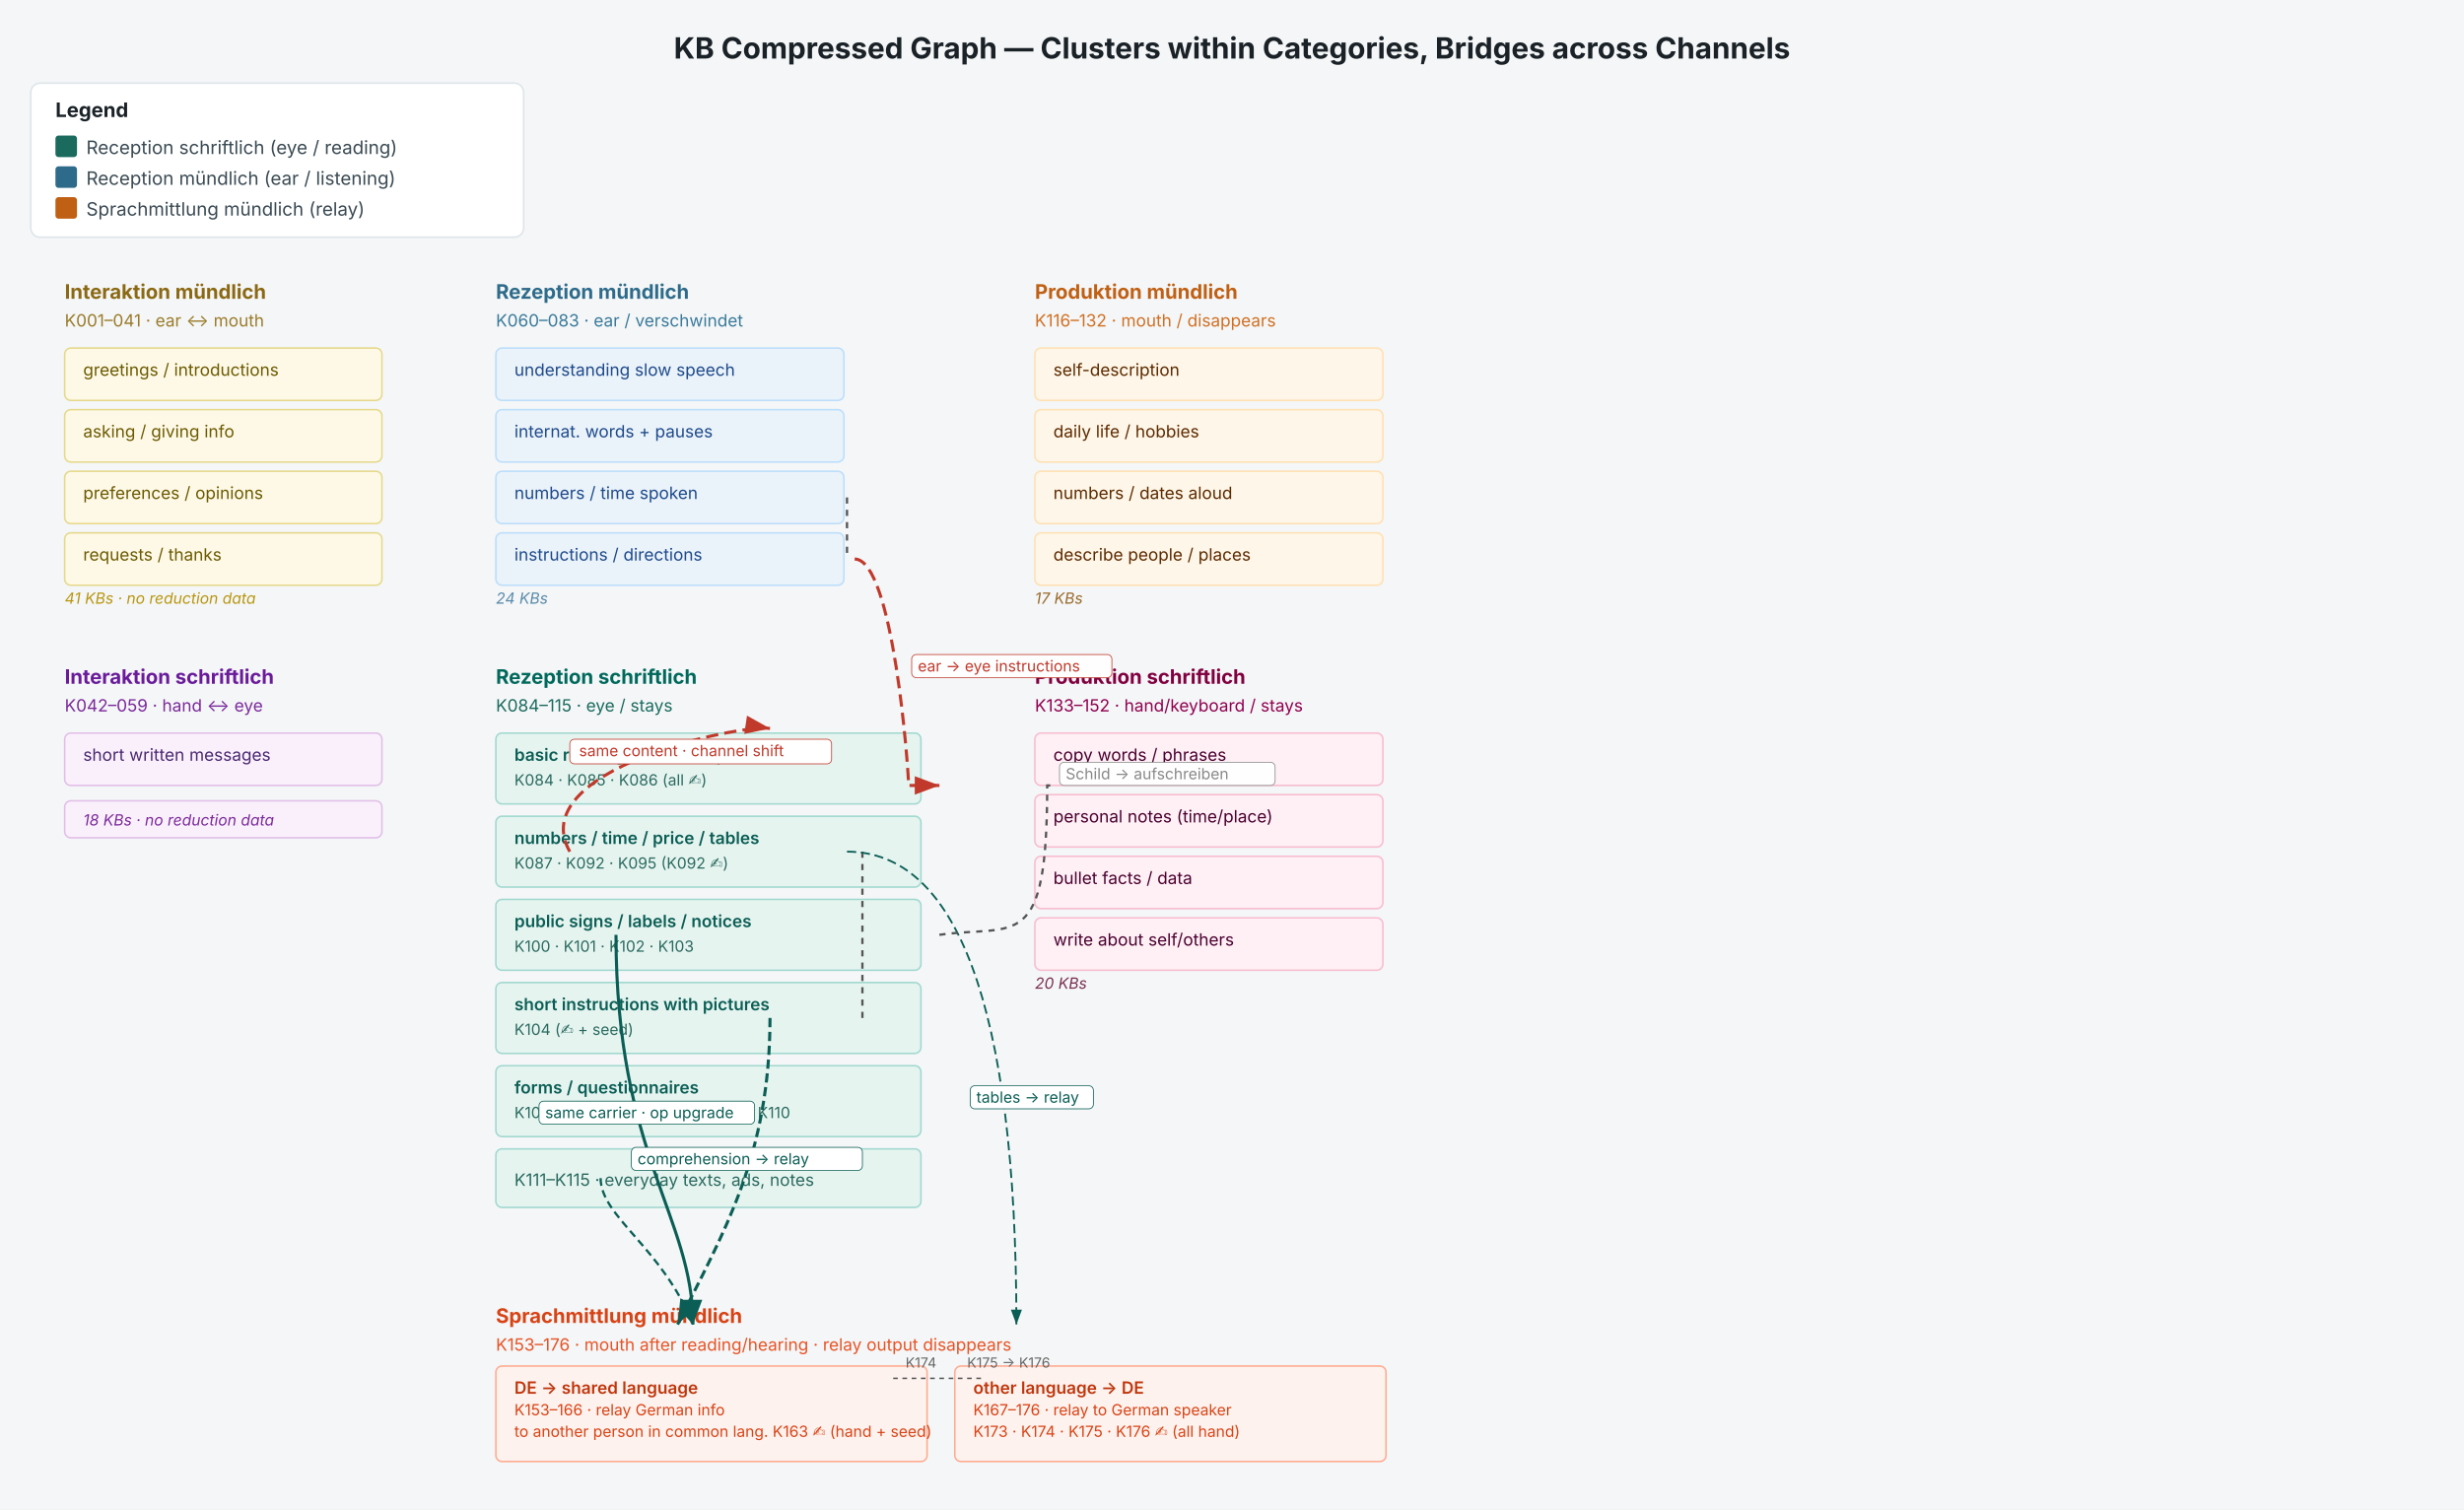
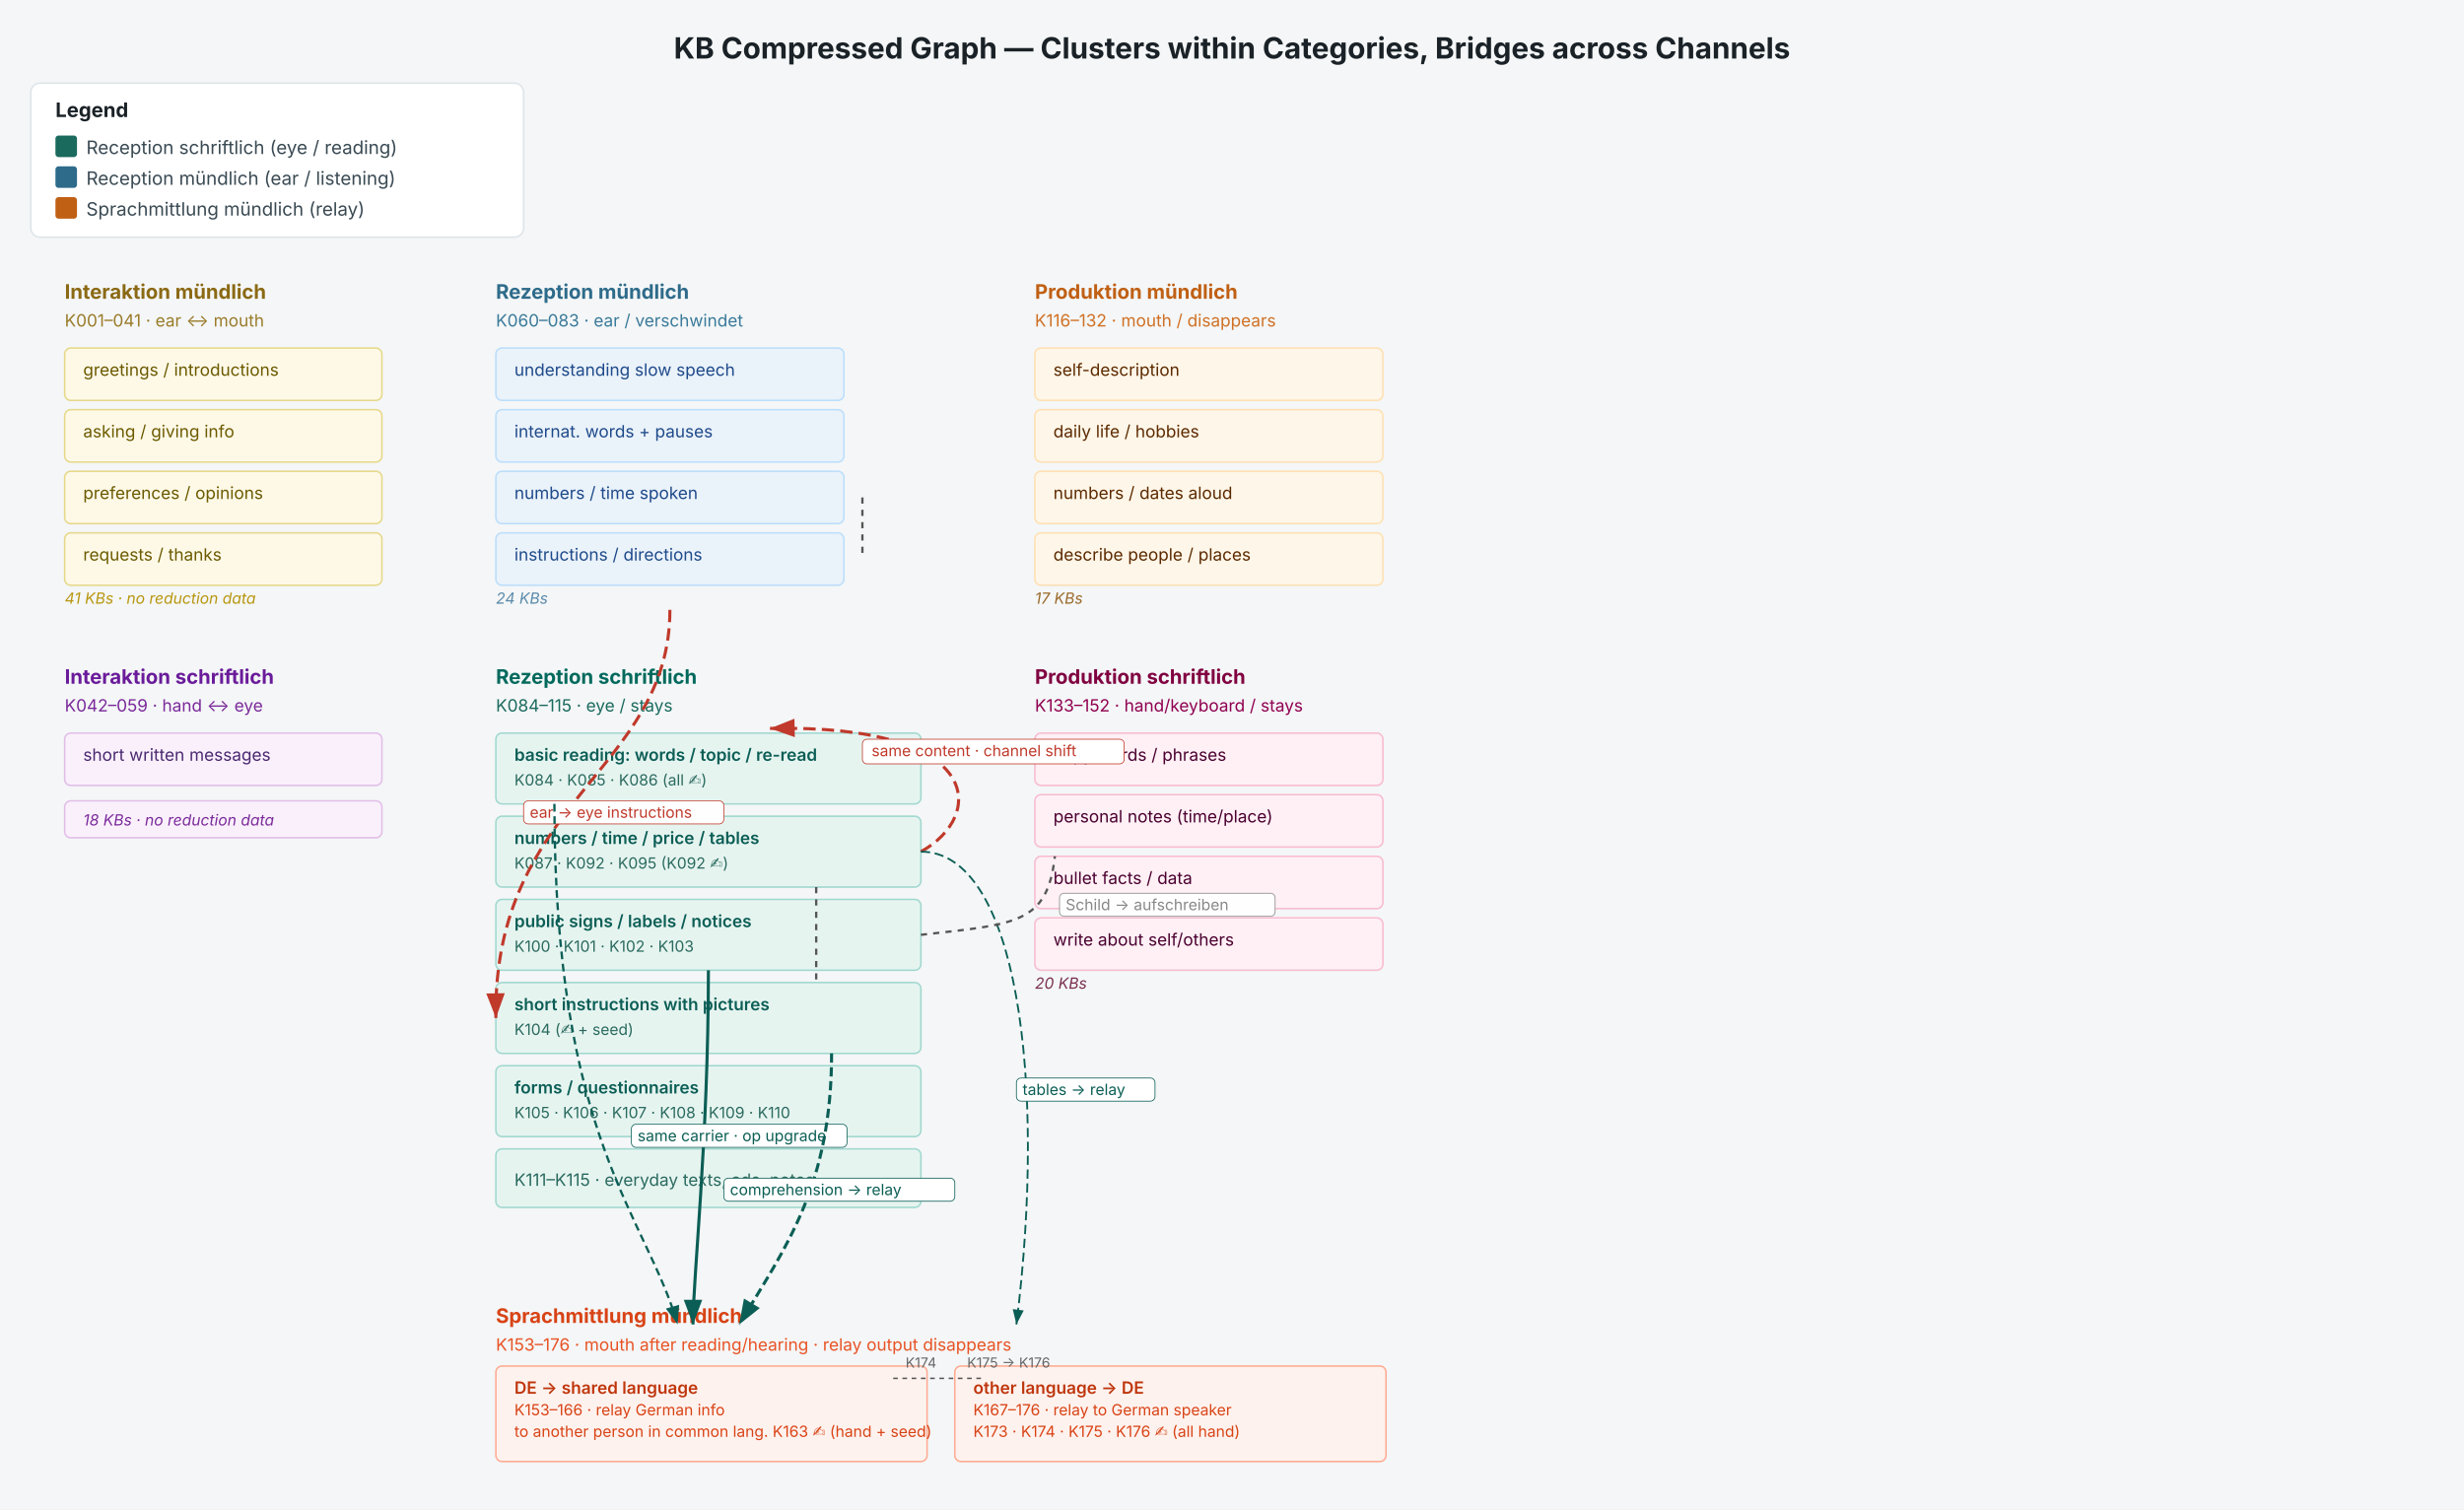
<svg xmlns="http://www.w3.org/2000/svg" viewBox="0 0 1600 980" font-family="-apple-system, Segoe UI, sans-serif">
  <defs>
    <marker id="arrow" markerWidth="8" markerHeight="6" refX="8" refY="3" orient="auto">
      <path d="M0,0 L8,3 L0,6 Z" fill="#555" />
    </marker>
    <marker id="arrow-red" markerWidth="8" markerHeight="6" refX="8" refY="3" orient="auto">
      <path d="M0,0 L8,3 L0,6 Z" fill="#c0392b" />
    </marker>
    <marker id="arrow-green" markerWidth="8" markerHeight="6" refX="8" refY="3" orient="auto">
      <path d="M0,0 L8,3 L0,6 Z" fill="#0b5e55" />
    </marker>
    <filter id="shadow" x="-02" y="-02" width="1.4" height="1.4">
      <feDropShadow dx="0" dy="1" stdDeviation="2" flood-opacity="0.12" />
    </filter>
  </defs>
  <rect width="1600" height="980" fill="#f4f6f7" />
  <text x="800" y="38" text-anchor="middle" font-size="19" font-weight="700" fill="#1a2227">KB Compressed Graph — Clusters within Categories, Bridges across Channels</text>
  <g transform="translate(20,54)">
    <rect x="0" y="0" width="320" height="100" rx="6" fill="#fff" stroke="#dde4e8" />
    <text x="16" y="22" font-size="13" font-weight="700" fill="#1a2227">Legend</text>
    <rect x="16" y="34" width="14" height="14" rx="2" fill="#1a6a5e" />
    <text x="36" y="46" font-size="12" fill="#3a4a53">Reception schriftlich (eye / reading)</text>
    <rect x="16" y="54" width="14" height="14" rx="2" fill="#2e6b8a" />
    <text x="36" y="66" font-size="12" fill="#3a4a53">Reception mündlich (ear / listening)</text>
    <rect x="16" y="74" width="14" height="14" rx="2" fill="#c06014" />
    <text x="36" y="86" font-size="12" fill="#3a4a53">Sprachmittlung mündlich (relay)</text>
  </g>
  <g transform="translate(30,170)">
    <rect x="0" y="0" width="230" height="230" rx="8" fill="#fff3e0" stroke="#e8c87a" stroke-width="1.5" filter="url(#shadow)" />
    <text x="12" y="24" font-size="13" font-weight="700" fill="#8b6914">Interaktion mündlich</text>
    <text x="12" y="42" font-size="11" fill="#9a7b2a">K001–041 · ear ↔ mouth</text>
    <rect x="12" y="56" width="206" height="34" rx="4" fill="#fef9e7" stroke="#e6d88a" />
    <text x="24" y="74" font-size="11" fill="#6b5a00">greetings / introductions</text>
    <rect x="12" y="96" width="206" height="34" rx="4" fill="#fef9e7" stroke="#e6d88a" />
    <text x="24" y="114" font-size="11" fill="#6b5a00">asking / giving info</text>
    <rect x="12" y="136" width="206" height="34" rx="4" fill="#fef9e7" stroke="#e6d88a" />
    <text x="24" y="154" font-size="11" fill="#6b5a00">preferences / opinions</text>
    <rect x="12" y="176" width="206" height="34" rx="4" fill="#fef9e7" stroke="#e6d88a" />
    <text x="24" y="194" font-size="11" fill="#6b5a00">requests / thanks</text>
    <text x="12" y="222" font-size="10" fill="#b8960f" font-style="italic">41 KBs · no reduction data</text>
  </g>
  <g transform="translate(30,420)">
    <rect x="0" y="0" width="230" height="140" rx="8" fill="#f3e5f5" stroke="#ce93d8" stroke-width="1.5" filter="url(#shadow)" />
    <text x="12" y="24" font-size="13" font-weight="700" fill="#6a1b9a">Interaktion schriftlich</text>
    <text x="12" y="42" font-size="11" fill="#7b2a9a">K042–059 · hand ↔ eye</text>
    <rect x="12" y="56" width="206" height="34" rx="4" fill="#faf0fc" stroke="#e1bee7" />
    <text x="24" y="74" font-size="11" fill="#4a2870">short written messages</text>
    <rect x="12" y="100" width="206" height="24" rx="4" fill="#faf0fc" stroke="#e1bee7" />
    <text x="24" y="116" font-size="10" fill="#7b2a9a" font-style="italic">18 KBs · no reduction data</text>
  </g>
  <g transform="translate(310,170)">
    <rect x="0" y="0" width="250" height="230" rx="8" fill="#e3f2fd" stroke="#90caf9" stroke-width="1.5" filter="url(#shadow)" />
    <text x="12" y="24" font-size="13" font-weight="700" fill="#2e6b8a">Rezeption mündlich</text>
    <text x="12" y="42" font-size="11" fill="#3a7a9a">K060–083 · ear / verschwindet</text>
    <rect x="12" y="56" width="226" height="34" rx="4" fill="#eaf2fa" stroke="#bbdefb" />
    <text x="24" y="74" font-size="11" fill="#1e4a8a">understanding slow speech</text>
    <rect x="12" y="96" width="226" height="34" rx="4" fill="#eaf2fa" stroke="#bbdefb" />
    <text x="24" y="114" font-size="11" fill="#1e4a8a">internat. words + pauses</text>
    <rect x="12" y="136" width="226" height="34" rx="4" fill="#eaf2fa" stroke="#bbdefb" />
    <text x="24" y="154" font-size="11" fill="#1e4a8a">numbers / time spoken</text>
    <rect x="12" y="176" width="226" height="34" rx="4" fill="#eaf2fa" stroke="#bbdefb" />
    <text x="24" y="194" font-size="11" fill="#1e4a8a">instructions / directions</text>
    <text x="12" y="222" font-size="10" fill="#5a8aaa" font-style="italic">24 KBs</text>
  </g>
  <g transform="translate(310,420)">
    <rect x="0" y="0" width="300" height="380" rx="8" fill="#e0f2f1" stroke="#80cbc4" stroke-width="1.5" filter="url(#shadow)" />
    <text x="12" y="24" font-size="13" font-weight="700" fill="#00695c">Rezeption schriftlich</text>
    <text x="12" y="42" font-size="11" fill="#1a6a5e">K084–115 · eye / stays</text>
    <rect x="12" y="56" width="276" height="46" rx="4" fill="#e6f4f0" stroke="#a0d8cf" />
    <text x="24" y="74" font-size="11" font-weight="600" fill="#0b5e55">basic reading: words / topic / re-read</text>
    <text x="24" y="90" font-size="10" fill="#2a6a5e">K084 · K085 · K086  (all ✍)</text>
    <rect x="12" y="110" width="276" height="46" rx="4" fill="#e6f4f0" stroke="#a0d8cf" />
    <text x="24" y="128" font-size="11" font-weight="600" fill="#0b5e55">numbers / time / price / tables</text>
    <text x="24" y="144" font-size="10" fill="#2a6a5e">K087 · K092 · K095  (K092 ✍)</text>
    <rect x="12" y="164" width="276" height="46" rx="4" fill="#e6f4f0" stroke="#a0d8cf" />
    <text x="24" y="182" font-size="11" font-weight="600" fill="#0b5e55">public signs / labels / notices</text>
    <text x="24" y="198" font-size="10" fill="#2a6a5e">K100 · K101 · K102 · K103</text>
    <rect x="12" y="218" width="276" height="46" rx="4" fill="#e6f4f0" stroke="#a0d8cf" />
    <text x="24" y="236" font-size="11" font-weight="600" fill="#0b5e55">short instructions with pictures</text>
    <text x="24" y="252" font-size="10" fill="#2a6a5e">K104  (✍ + seed)</text>
    <rect x="12" y="272" width="276" height="46" rx="4" fill="#e6f4f0" stroke="#a0d8cf" />
    <text x="24" y="290" font-size="11" font-weight="600" fill="#0b5e55">forms / questionnaires</text>
    <text x="24" y="306" font-size="10" fill="#2a6a5e">K105 · K106 · K107 · K108 · K109 · K110</text>
    <rect x="12" y="326" width="276" height="38" rx="4" fill="#e6f4f0" stroke="#a0d8cf" />
    <text x="24" y="350" font-size="11" fill="#2a6a5e">K111–K115 · everyday texts, ads, notes</text>
  </g>
  <g transform="translate(660,170)">
    <rect x="0" y="0" width="250" height="230" rx="8" fill="#fff8e1" stroke="#ffcc80" stroke-width="1.5" filter="url(#shadow)" />
    <text x="12" y="24" font-size="13" font-weight="700" fill="#c06014">Produktion mündlich</text>
    <text x="12" y="42" font-size="11" fill="#d07024">K116–132 · mouth / disappears</text>
    <rect x="12" y="56" width="226" height="34" rx="4" fill="#fef6e8" stroke="#ffe0b2" />
    <text x="24" y="74" font-size="11" fill="#5c2a00">self-description</text>
    <rect x="12" y="96" width="226" height="34" rx="4" fill="#fef6e8" stroke="#ffe0b2" />
    <text x="24" y="114" font-size="11" fill="#5c2a00">daily life / hobbies</text>
    <rect x="12" y="136" width="226" height="34" rx="4" fill="#fef6e8" stroke="#ffe0b2" />
    <text x="24" y="154" font-size="11" fill="#5c2a00">numbers / dates aloud</text>
    <rect x="12" y="176" width="226" height="34" rx="4" fill="#fef6e8" stroke="#ffe0b2" />
    <text x="24" y="194" font-size="11" fill="#5c2a00">describe people / places</text>
    <text x="12" y="222" font-size="10" fill="#9a6a2a" font-style="italic">17 KBs</text>
  </g>
  <g transform="translate(660,420)">
    <rect x="0" y="0" width="250" height="230" rx="8" fill="#fce4ec" stroke="#f48fb1" stroke-width="1.5" filter="url(#shadow)" />
    <text x="12" y="24" font-size="13" font-weight="700" fill="#800040">Produktion schriftlich</text>
    <text x="12" y="42" font-size="11" fill="#900050">K133–152 · hand/keyboard / stays</text>
    <rect x="12" y="56" width="226" height="34" rx="4" fill="#fef0f4" stroke="#f8bbd0" />
    <text x="24" y="74" font-size="11" fill="#4a0030">copy words / phrases</text>
    <rect x="12" y="96" width="226" height="34" rx="4" fill="#fef0f4" stroke="#f8bbd0" />
    <text x="24" y="114" font-size="11" fill="#4a0030">personal notes (time/place)</text>
    <rect x="12" y="136" width="226" height="34" rx="4" fill="#fef0f4" stroke="#f8bbd0" />
    <text x="24" y="154" font-size="11" fill="#4a0030">bullet facts / data</text>
    <rect x="12" y="176" width="226" height="34" rx="4" fill="#fef0f4" stroke="#f8bbd0" />
    <text x="24" y="194" font-size="11" fill="#4a0030">write about self/others</text>
    <text x="12" y="222" font-size="10" fill="#7a3050" font-style="italic">20 KBs</text>
  </g>
  <g transform="translate(310,835)">
    <rect x="0" y="0" width="600" height="125" rx="8" fill="#fbe9e7" stroke="#ff8a65" stroke-width="1.5" filter="url(#shadow)" />
    <text x="12" y="24" font-size="13" font-weight="700" fill="#d84315">Sprachmittlung mündlich</text>
    <text x="12" y="42" font-size="11" fill="#e85325">K153–176 · mouth after reading/hearing · relay output disappears</text>
    <rect x="12" y="52" width="280" height="62" rx="4" fill="#fef2ee" stroke="#ffab91" />
    <text x="24" y="70" font-size="11" font-weight="600" fill="#bf360c">DE → shared language</text>
    <text x="24" y="84" font-size="10" fill="#d84315">K153–166 · relay German info</text>
    <text x="24" y="98" font-size="10" fill="#d84315">to another person in common lang.  K163 ✍ (hand + seed)</text>
    <rect x="310" y="52" width="280" height="62" rx="4" fill="#fef2ee" stroke="#ffab91" />
    <text x="322" y="70" font-size="11" font-weight="600" fill="#bf360c">other language → DE</text>
    <text x="322" y="84" font-size="10" fill="#d84315">K167–176 · relay to German speaker</text>
    <text x="322" y="98" font-size="10" fill="#d84315">K173 · K174 · K175 · K176 ✍ (all hand)</text>
  </g>
-   <path d="M370,553 C340,500 480,470 500,473" fill="none" stroke="#c0392b" stroke-width="2" stroke-dasharray="8,4" marker-end="url(#arrow-red)" />
-   <rect x="370" y="480" width="170" height="16" rx="3" fill="#fff" stroke="#c0392b" stroke-width="0.5" />
-   <text x="376" y="491" font-size="10" fill="#c0392b">same content · channel shift</text>
-   <path d="M400,607 C400,750 450,790 450,860" fill="none" stroke="#0b5e55" stroke-width="2" marker-end="url(#arrow-green)" />
-   <rect x="350" y="715" width="140" height="15" rx="3" fill="#fff" stroke="#0b5e55" stroke-width="0.5" />
-   <text x="354" y="726" font-size="10" fill="#0b5e55">same carrier · op upgrade</text>
-   <path d="M500,661 C500,750 470,800 440,860" fill="none" stroke="#0b5e55" stroke-width="2" stroke-dasharray="6,3" marker-end="url(#arrow-green)" />
-   <rect x="410" y="745" width="150" height="15" rx="3" fill="#fff" stroke="#0b5e55" stroke-width="0.5" />
-   <text x="414" y="756" font-size="10" fill="#0b5e55">comprehension → relay</text>
-   <line x1="560" y1="553" x2="560" y2="661" stroke="#555" stroke-width="1.5" stroke-dasharray="4,4" />
-   <path d="M555,363 C580,363 590,500 590,510 L610,510" fill="none" stroke="#c0392b" stroke-width="2" stroke-dasharray="8,4" marker-end="url(#arrow-red)" />
-   <rect x="592" y="425" width="130" height="15" rx="3" fill="#fefefe" stroke="#c0392b" stroke-width="0.5" />
-   <text x="596" y="436" font-size="10" fill="#c0392b">ear → eye instructions</text>
-   <line x1="550" y1="323" x2="550" y2="363" stroke="#555" stroke-width="1.5" stroke-dasharray="4,4" />
-   <path d="M390,765 C390,790 430,810 450,860" fill="none" stroke="#0b5e55" stroke-width="1.5" stroke-dasharray="5,3" marker-end="url(#arrow-green)" />
+   <path d="M598,553 C640,530 640,470 500,473" fill="none" stroke="#c0392b" stroke-width="2" stroke-dasharray="8,4" marker-end="url(#arrow-red)" />
+   <rect x="560" y="480" width="170" height="16" rx="3" fill="#fff" stroke="#c0392b" stroke-width="0.5" />
+   <text x="566" y="491" font-size="10" fill="#c0392b">same content · channel shift</text>
+   <path d="M460,630 C460,740 450,830 450,860" fill="none" stroke="#0b5e55" stroke-width="2" marker-end="url(#arrow-green)" />
+   <rect x="410" y="730" width="140" height="15" rx="3" fill="#fff" stroke="#0b5e55" stroke-width="0.5" />
+   <text x="414" y="741" font-size="10" fill="#0b5e55">same carrier · op upgrade</text>
+   <path d="M540,684 C540,770 510,810 480,860" fill="none" stroke="#0b5e55" stroke-width="2" stroke-dasharray="6,3" marker-end="url(#arrow-green)" />
+   <rect x="470" y="765" width="150" height="15" rx="3" fill="#fff" stroke="#0b5e55" stroke-width="0.5" />
+   <text x="474" y="776" font-size="10" fill="#0b5e55">comprehension → relay</text>
+   <line x1="530" y1="576" x2="530" y2="638" stroke="#555" stroke-width="1.5" stroke-dasharray="4,4" />
+   <path d="M435,396 C435,500 320,520 322,661" fill="none" stroke="#c0392b" stroke-width="2" stroke-dasharray="8,4" marker-end="url(#arrow-red)" />
+   <rect x="340" y="520" width="130" height="15" rx="3" fill="#fefefe" stroke="#c0392b" stroke-width="0.5" />
+   <text x="344" y="531" font-size="10" fill="#c0392b">ear → eye instructions</text>
+   <line x1="560" y1="323" x2="560" y2="363" stroke="#555" stroke-width="1.5" stroke-dasharray="4,4" />
+   <path d="M360,522 C360,740 420,790 440,860" fill="none" stroke="#0b5e55" stroke-width="1.5" stroke-dasharray="5,3" marker-end="url(#arrow-green)" />
  <path d="M580,895 C600,895 620,895 640,895" fill="none" stroke="#555" stroke-width="1" stroke-dasharray="3,3" />
  <text x="588" y="888" font-size="9" fill="#666">K174</text>
  <text x="628" y="888" font-size="9" fill="#666">K175 → K176</text>
-   <path d="M550,553 C620,553 660,650 660,860" fill="none" stroke="#0b5e55" stroke-width="1.2" stroke-dasharray="6,3" marker-end="url(#arrow-green)" />
-   <rect x="630" y="705" width="80" height="15" rx="3" fill="#fff" stroke="#0b5e55" stroke-width="0.5" />
-   <text x="634" y="716" font-size="10" fill="#0b5e55">tables → relay</text>
-   <path d="M610,607 C660,600 680,620 680,510 L685,510" fill="none" stroke="#555" stroke-width="1.5" stroke-dasharray="4,4" />
-   <rect x="688" y="495" width="140" height="15" rx="3" fill="#fefefe" stroke="#888" stroke-width="0.5" />
-   <text x="692" y="506" font-size="10" fill="#888">Schild → aufschreiben</text>
+   <path d="M598,553 C660,553 680,700 660,860" fill="none" stroke="#0b5e55" stroke-width="1.2" stroke-dasharray="6,3" marker-end="url(#arrow-green)" />
+   <rect x="660" y="700" width="90" height="15" rx="3" fill="#fff" stroke="#0b5e55" stroke-width="0.5" />
+   <text x="664" y="711" font-size="10" fill="#0b5e55">tables → relay</text>
+   <path d="M598,607 C660,600 680,600 685,556" fill="none" stroke="#555" stroke-width="1.5" stroke-dasharray="4,4" />
+   <rect x="688" y="580" width="140" height="15" rx="3" fill="#fefefe" stroke="#888" stroke-width="0.5" />
+   <text x="692" y="591" font-size="10" fill="#888">Schild → aufschreiben</text>
</svg>
